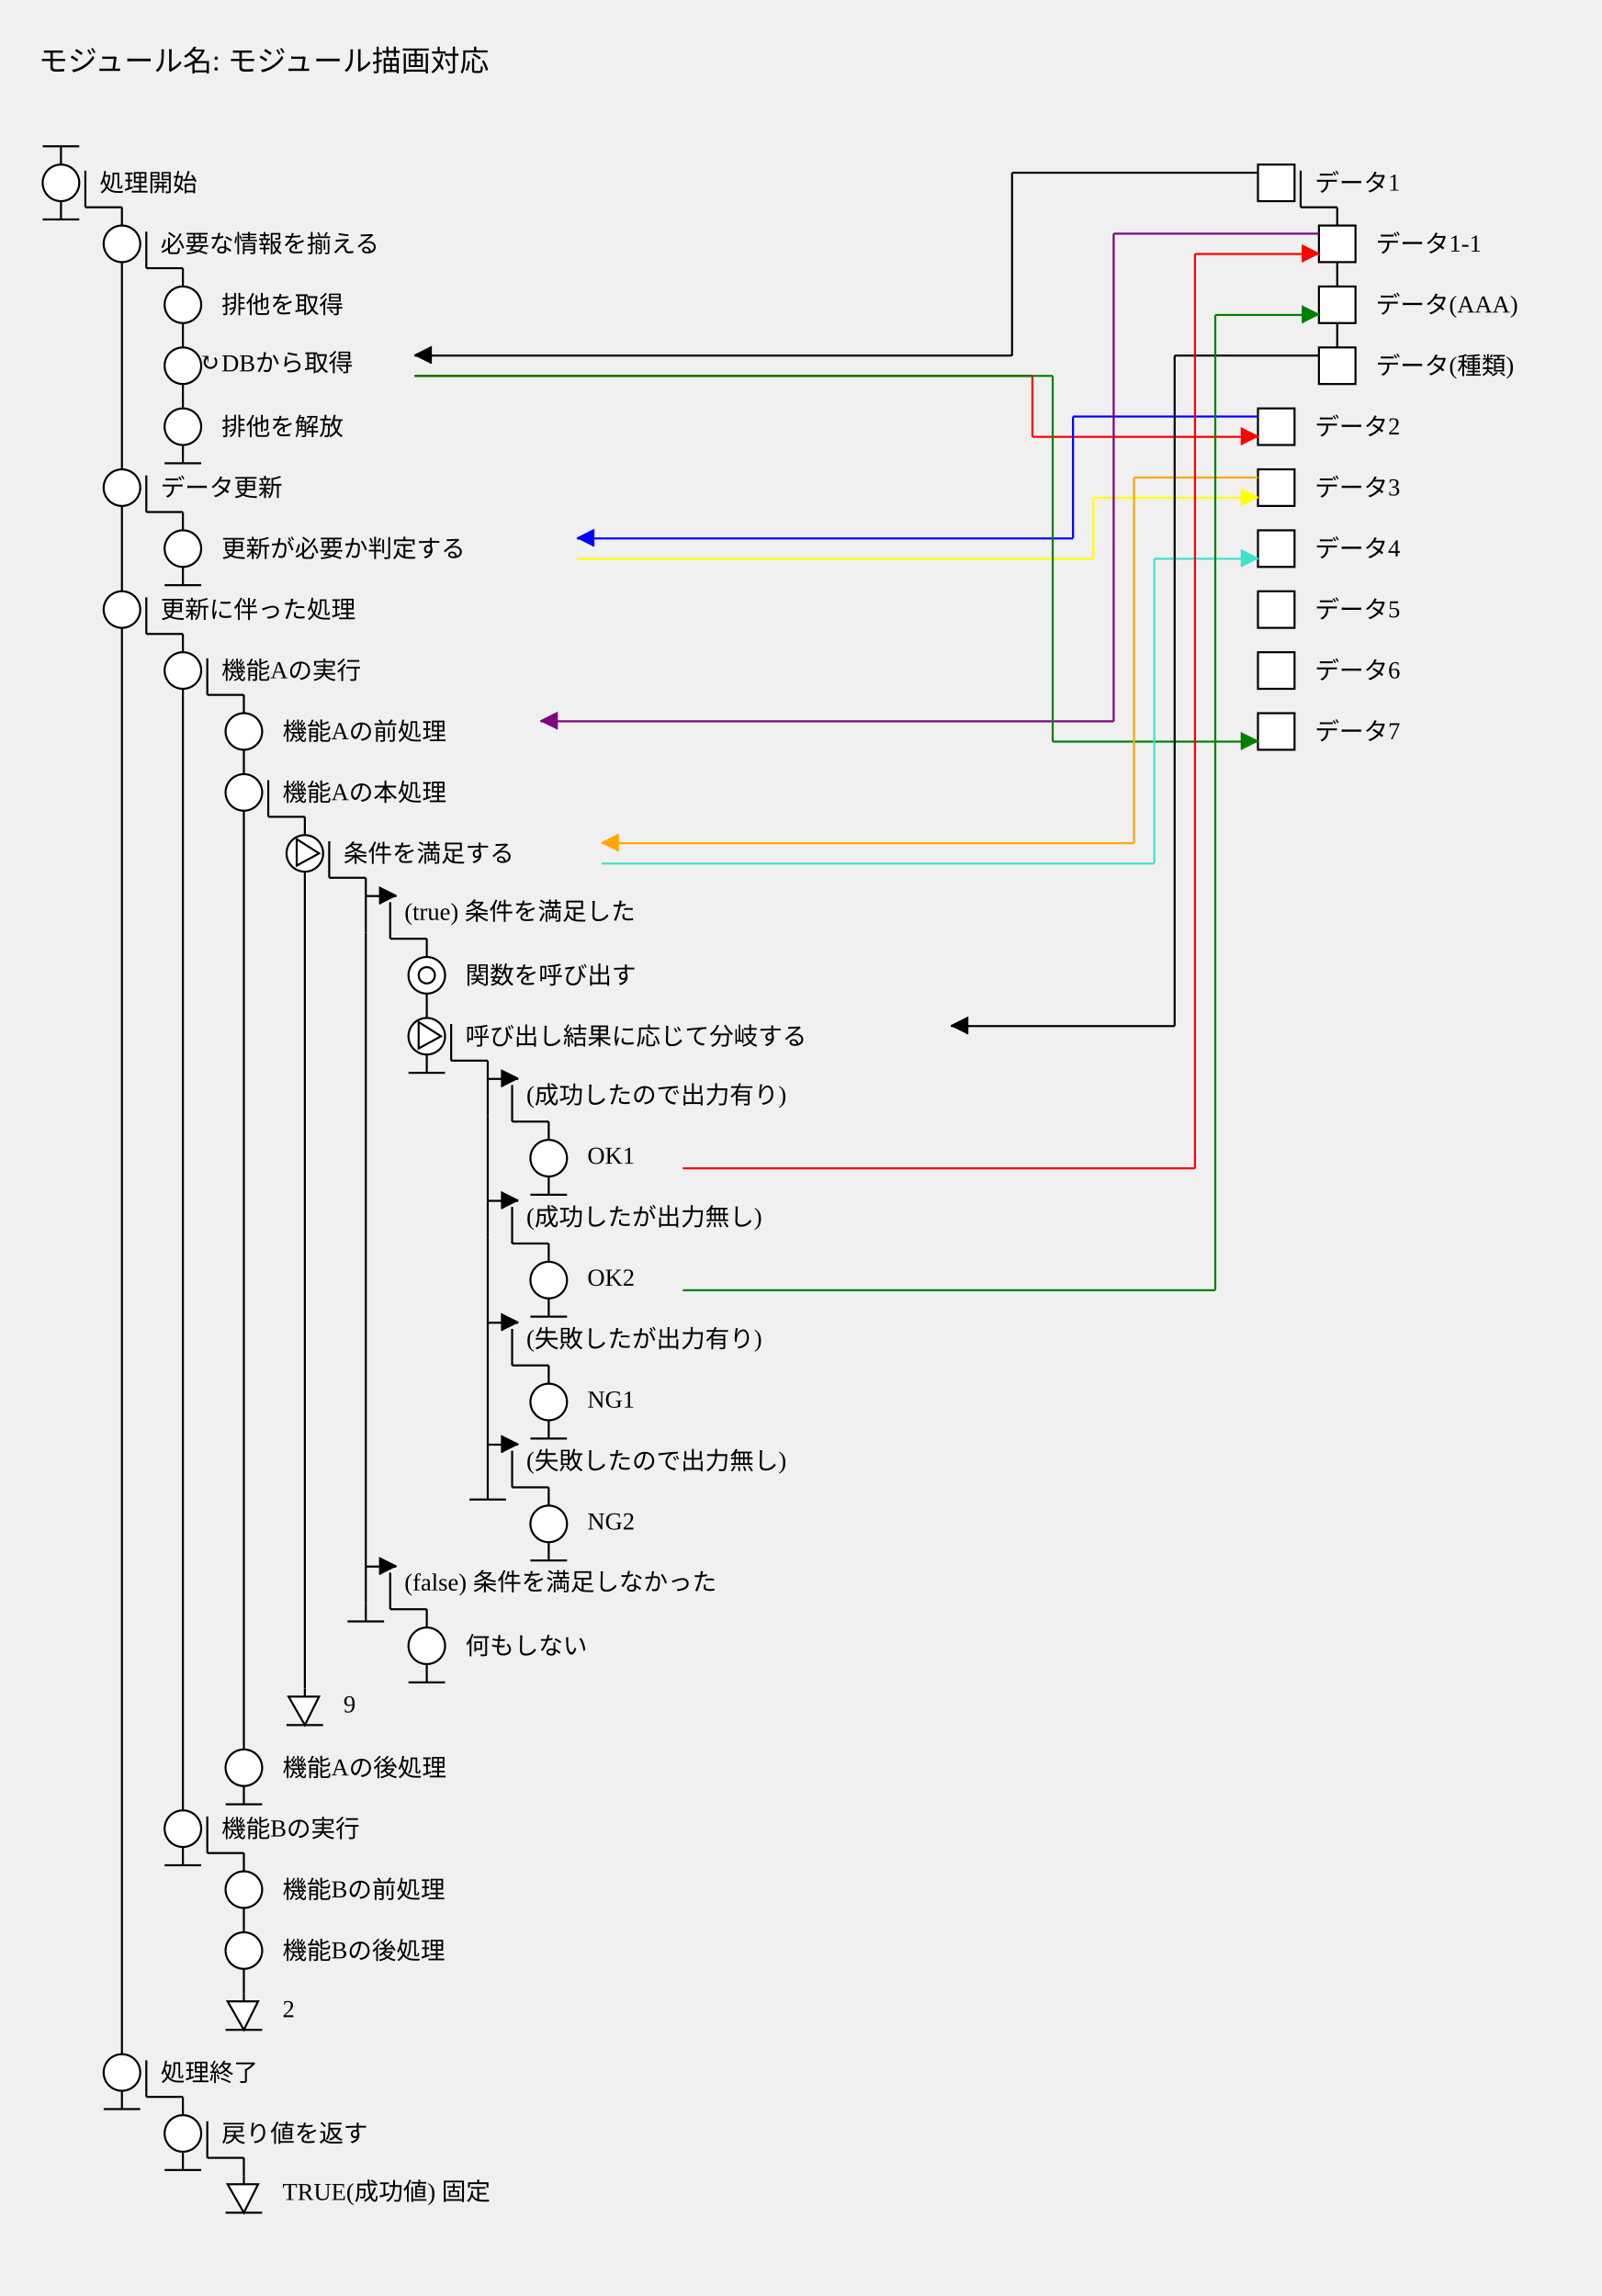
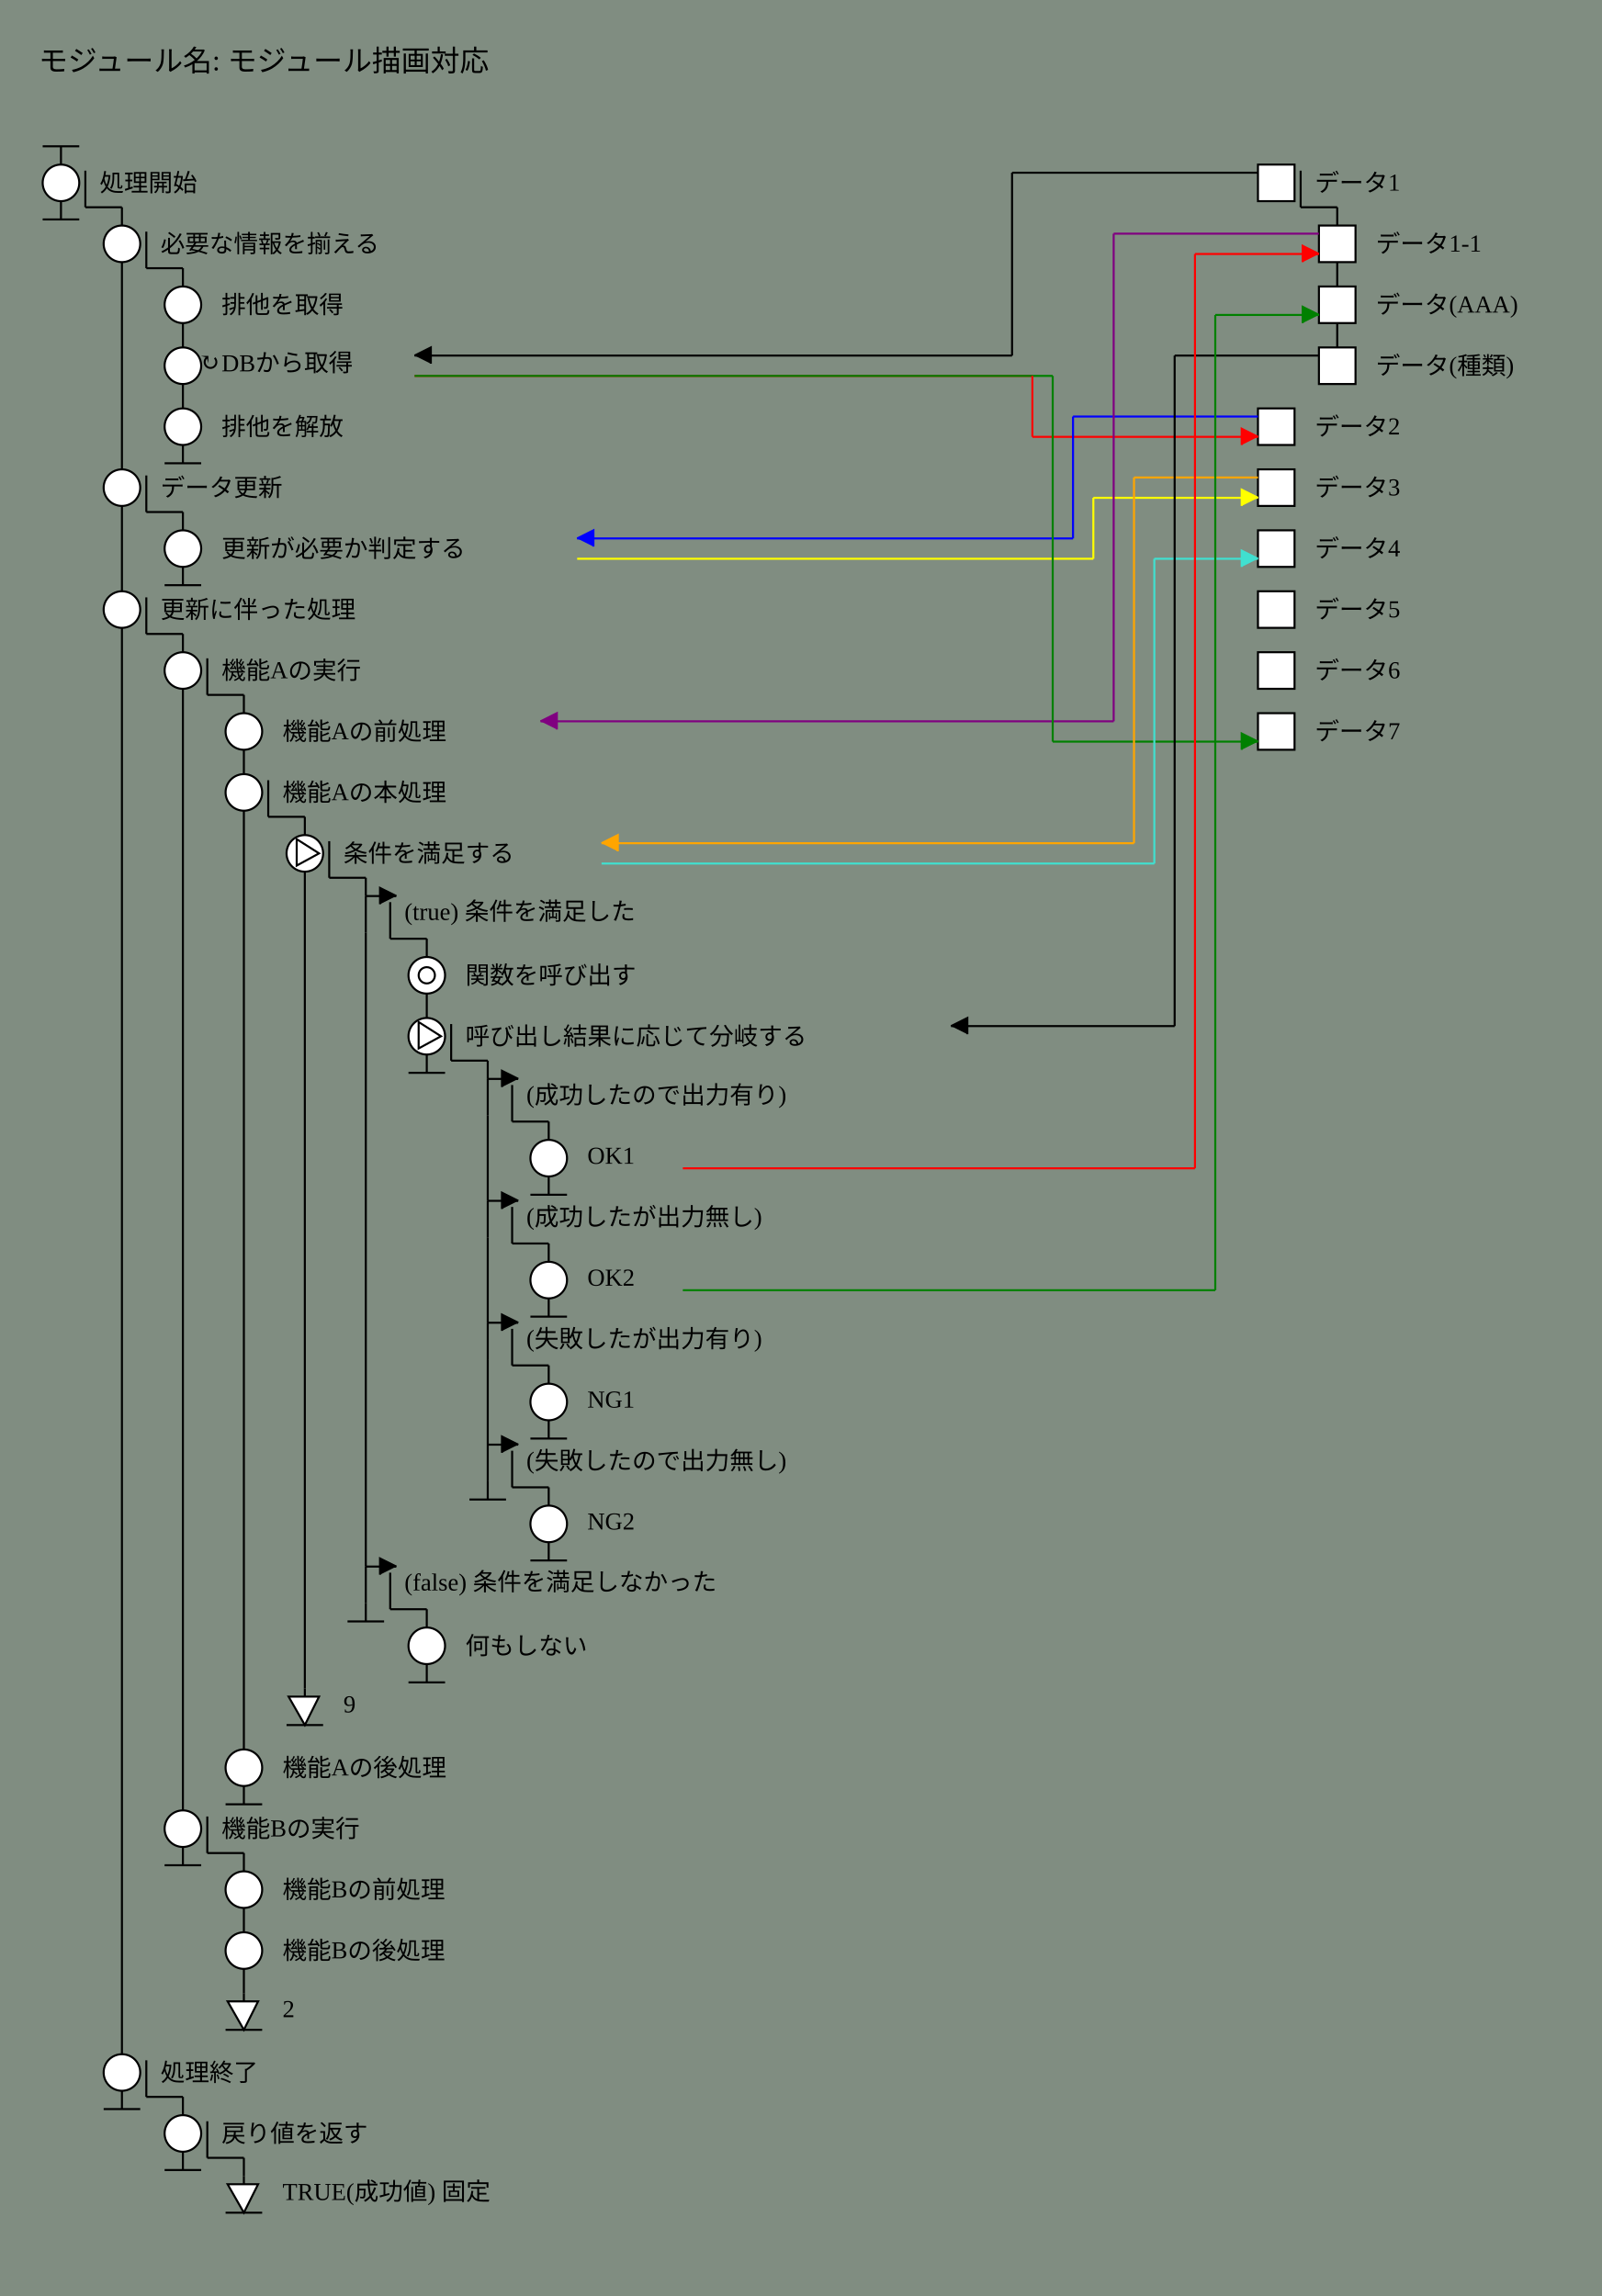
<svg xmlns="http://www.w3.org/2000/svg" width="788" height="1130" style="background-color: #808d81">
+   <rect x="0" y="0" width="788" height="1130" fill="#808d81" stroke="#808d81" />
  <text x="19" y="30" text-anchor="start" dominant-baseline="middle" font-size="120%" rotate="0">モジュール名: モジュール描画対応</text>
  <circle cx="30" cy="90" r="9" fill="white" stroke="black" />
  <text x="49" y="90" text-anchor="start" dominant-baseline="middle" font-size="100%" rotate="0">処理開始</text>
  <line x1="30" y1="72" x2="30" y2="81" stroke="black" />
  <line x1="21" y1="72" x2="39" y2="72" stroke="black" />
  <line x1="30" y1="99" x2="30" y2="108" stroke="black" />
  <line x1="21" y1="108" x2="39" y2="108" stroke="black" />
  <circle cx="60" cy="120" r="9" fill="white" stroke="black" />
  <text x="79" y="120" text-anchor="start" dominant-baseline="middle" font-size="100%" rotate="0">必要な情報を揃える</text>
  <line x1="60" y1="102" x2="60" y2="111" stroke="black" />
  <line x1="42" y1="102" x2="60" y2="102" stroke="black" />
  <line x1="42" y1="84" x2="42" y2="102" stroke="black" />
  <circle cx="90" cy="150" r="9" fill="white" stroke="black" />
  <text x="109" y="150" text-anchor="start" dominant-baseline="middle" font-size="100%" rotate="0">排他を取得</text>
  <line x1="90" y1="132" x2="90" y2="141" stroke="black" />
  <line x1="72" y1="132" x2="90" y2="132" stroke="black" />
  <line x1="72" y1="114" x2="72" y2="132" stroke="black" />
  <circle cx="90" cy="180" r="9" fill="white" stroke="black" />
  <text x="98" y="179" text-anchor="start" dominant-baseline="middle" font-size="100%" rotate="240">↻</text>
  <text x="109" y="180" text-anchor="start" dominant-baseline="middle" font-size="100%" rotate="0">DBから取得</text>
  <line x1="90" y1="159" x2="90" y2="171" stroke="black" />
  <circle cx="90" cy="210" r="9" fill="white" stroke="black" />
  <text x="109" y="210" text-anchor="start" dominant-baseline="middle" font-size="100%" rotate="0">排他を解放</text>
  <line x1="90" y1="189" x2="90" y2="201" stroke="black" />
  <line x1="90" y1="219" x2="90" y2="228" stroke="black" />
  <line x1="81" y1="228" x2="99" y2="228" stroke="black" />
  <circle cx="60" cy="240" r="9" fill="white" stroke="black" />
  <text x="79" y="240" text-anchor="start" dominant-baseline="middle" font-size="100%" rotate="0">データ更新</text>
  <line x1="60" y1="129" x2="60" y2="231" stroke="black" />
  <circle cx="90" cy="270" r="9" fill="white" stroke="black" />
  <text x="109" y="270" text-anchor="start" dominant-baseline="middle" font-size="100%" rotate="0">更新が必要か判定する</text>
  <line x1="90" y1="279" x2="90" y2="288" stroke="black" />
  <line x1="81" y1="288" x2="99" y2="288" stroke="black" />
  <line x1="90" y1="252" x2="90" y2="261" stroke="black" />
  <line x1="72" y1="252" x2="90" y2="252" stroke="black" />
  <line x1="72" y1="234" x2="72" y2="252" stroke="black" />
  <circle cx="60" cy="300" r="9" fill="white" stroke="black" />
  <text x="79" y="300" text-anchor="start" dominant-baseline="middle" font-size="100%" rotate="0">更新に伴った処理</text>
  <line x1="60" y1="249" x2="60" y2="291" stroke="black" />
  <circle cx="90" cy="330" r="9" fill="white" stroke="black" />
  <text x="109" y="330" text-anchor="start" dominant-baseline="middle" font-size="100%" rotate="0">機能Aの実行</text>
  <line x1="90" y1="312" x2="90" y2="321" stroke="black" />
  <line x1="72" y1="312" x2="90" y2="312" stroke="black" />
  <line x1="72" y1="294" x2="72" y2="312" stroke="black" />
  <circle cx="120" cy="360" r="9" fill="white" stroke="black" />
  <text x="139" y="360" text-anchor="start" dominant-baseline="middle" font-size="100%" rotate="0">機能Aの前処理</text>
  <line x1="120" y1="342" x2="120" y2="351" stroke="black" />
  <line x1="102" y1="342" x2="120" y2="342" stroke="black" />
  <line x1="102" y1="324" x2="102" y2="342" stroke="black" />
  <circle cx="120" cy="390" r="9" fill="white" stroke="black" />
  <text x="139" y="390" text-anchor="start" dominant-baseline="middle" font-size="100%" rotate="0">機能Aの本処理</text>
  <line x1="120" y1="369" x2="120" y2="381" stroke="black" />
  <circle cx="150" cy="420" r="9" fill="white" stroke="black" />
  <polygon points="157 420 146 426 146 413" fill="white" stroke="black" />
  <text x="169" y="420" text-anchor="start" dominant-baseline="middle" font-size="100%" rotate="0">条件を満足する</text>
  <line x1="150" y1="402" x2="150" y2="411" stroke="black" />
  <line x1="132" y1="402" x2="150" y2="402" stroke="black" />
  <line x1="132" y1="384" x2="132" y2="402" stroke="black" />
  <line x1="180" y1="441" x2="180" y2="459" stroke="black" />
  <line x1="180" y1="441" x2="195" y2="441" stroke="black" />
  <path d="M 195 441 L 187 437 L 187 445" stroke="black" fill="black" />
  <text x="199" y="450" text-anchor="start" dominant-baseline="middle" font-size="100%" rotate="0">(true) 条件を満足した</text>
  <line x1="180" y1="432" x2="180" y2="441" stroke="black" />
  <line x1="162" y1="432" x2="180" y2="432" stroke="black" />
  <line x1="162" y1="414" x2="162" y2="432" stroke="black" />
  <circle cx="210" cy="480" r="9" fill="white" stroke="black" />
  <circle cx="210" cy="480" r="4" fill="white" stroke="black" />
  <text x="229" y="480" text-anchor="start" dominant-baseline="middle" font-size="100%" rotate="0">関数を呼び出す</text>
  <line x1="210" y1="462" x2="210" y2="471" stroke="black" />
  <line x1="192" y1="462" x2="210" y2="462" stroke="black" />
  <line x1="192" y1="444" x2="192" y2="462" stroke="black" />
  <circle cx="210" cy="510" r="9" fill="white" stroke="black" />
  <polygon points="217 510 206 516 206 503" fill="white" stroke="black" />
  <text x="229" y="510" text-anchor="start" dominant-baseline="middle" font-size="100%" rotate="0">呼び出し結果に応じて分岐する</text>
  <line x1="210" y1="489" x2="210" y2="501" stroke="black" />
  <line x1="210" y1="519" x2="210" y2="528" stroke="black" />
  <line x1="201" y1="528" x2="219" y2="528" stroke="black" />
  <line x1="240" y1="531" x2="240" y2="549" stroke="black" />
  <line x1="240" y1="531" x2="255" y2="531" stroke="black" />
  <path d="M 255 531 L 247 527 L 247 535" stroke="black" fill="black" />
  <text x="259" y="540" text-anchor="start" dominant-baseline="middle" font-size="100%" rotate="0">(成功したので出力有り)</text>
  <line x1="240" y1="522" x2="240" y2="531" stroke="black" />
  <line x1="222" y1="522" x2="240" y2="522" stroke="black" />
  <line x1="222" y1="504" x2="222" y2="522" stroke="black" />
  <circle cx="270" cy="570" r="9" fill="white" stroke="black" />
  <text x="289" y="570" text-anchor="start" dominant-baseline="middle" font-size="100%" rotate="0">OK1</text>
  <line x1="270" y1="579" x2="270" y2="588" stroke="black" />
  <line x1="261" y1="588" x2="279" y2="588" stroke="black" />
  <line x1="270" y1="552" x2="270" y2="561" stroke="black" />
  <line x1="252" y1="552" x2="270" y2="552" stroke="black" />
  <line x1="252" y1="534" x2="252" y2="552" stroke="black" />
  <line x1="240" y1="591" x2="240" y2="609" stroke="black" />
  <line x1="240" y1="591" x2="255" y2="591" stroke="black" />
  <path d="M 255 591 L 247 587 L 247 595" stroke="black" fill="black" />
  <text x="259" y="600" text-anchor="start" dominant-baseline="middle" font-size="100%" rotate="0">(成功したが出力無し)</text>
  <line x1="240" y1="549" x2="240" y2="591" stroke="black" />
  <circle cx="270" cy="630" r="9" fill="white" stroke="black" />
  <text x="289" y="630" text-anchor="start" dominant-baseline="middle" font-size="100%" rotate="0">OK2</text>
  <line x1="270" y1="639" x2="270" y2="648" stroke="black" />
  <line x1="261" y1="648" x2="279" y2="648" stroke="black" />
  <line x1="270" y1="612" x2="270" y2="621" stroke="black" />
  <line x1="252" y1="612" x2="270" y2="612" stroke="black" />
  <line x1="252" y1="594" x2="252" y2="612" stroke="black" />
  <line x1="240" y1="651" x2="240" y2="669" stroke="black" />
  <line x1="240" y1="651" x2="255" y2="651" stroke="black" />
  <path d="M 255 651 L 247 647 L 247 655" stroke="black" fill="black" />
  <text x="259" y="660" text-anchor="start" dominant-baseline="middle" font-size="100%" rotate="0">(失敗したが出力有り)</text>
  <line x1="240" y1="609" x2="240" y2="651" stroke="black" />
  <circle cx="270" cy="690" r="9" fill="white" stroke="black" />
  <text x="289" y="690" text-anchor="start" dominant-baseline="middle" font-size="100%" rotate="0">NG1</text>
  <line x1="270" y1="699" x2="270" y2="708" stroke="black" />
  <line x1="261" y1="708" x2="279" y2="708" stroke="black" />
  <line x1="270" y1="672" x2="270" y2="681" stroke="black" />
  <line x1="252" y1="672" x2="270" y2="672" stroke="black" />
  <line x1="252" y1="654" x2="252" y2="672" stroke="black" />
  <line x1="240" y1="711" x2="240" y2="729" stroke="black" />
  <line x1="240" y1="711" x2="255" y2="711" stroke="black" />
  <path d="M 255 711 L 247 707 L 247 715" stroke="black" fill="black" />
  <text x="259" y="720" text-anchor="start" dominant-baseline="middle" font-size="100%" rotate="0">(失敗したので出力無し)</text>
  <line x1="240" y1="669" x2="240" y2="711" stroke="black" />
  <line x1="240" y1="729" x2="240" y2="738" stroke="black" />
  <line x1="231" y1="738" x2="249" y2="738" stroke="black" />
  <circle cx="270" cy="750" r="9" fill="white" stroke="black" />
  <text x="289" y="750" text-anchor="start" dominant-baseline="middle" font-size="100%" rotate="0">NG2</text>
  <line x1="270" y1="759" x2="270" y2="768" stroke="black" />
  <line x1="261" y1="768" x2="279" y2="768" stroke="black" />
  <line x1="270" y1="732" x2="270" y2="741" stroke="black" />
  <line x1="252" y1="732" x2="270" y2="732" stroke="black" />
  <line x1="252" y1="714" x2="252" y2="732" stroke="black" />
  <line x1="180" y1="771" x2="180" y2="789" stroke="black" />
  <line x1="180" y1="771" x2="195" y2="771" stroke="black" />
  <path d="M 195 771 L 187 767 L 187 775" stroke="black" fill="black" />
  <text x="199" y="780" text-anchor="start" dominant-baseline="middle" font-size="100%" rotate="0">(false) 条件を満足しなかった</text>
  <line x1="180" y1="459" x2="180" y2="771" stroke="black" />
  <line x1="180" y1="789" x2="180" y2="798" stroke="black" />
  <line x1="171" y1="798" x2="189" y2="798" stroke="black" />
  <circle cx="210" cy="810" r="9" fill="white" stroke="black" />
  <text x="229" y="810" text-anchor="start" dominant-baseline="middle" font-size="100%" rotate="0">何もしない</text>
  <line x1="210" y1="819" x2="210" y2="828" stroke="black" />
  <line x1="201" y1="828" x2="219" y2="828" stroke="black" />
  <line x1="210" y1="792" x2="210" y2="801" stroke="black" />
  <line x1="192" y1="792" x2="210" y2="792" stroke="black" />
  <line x1="192" y1="774" x2="192" y2="792" stroke="black" />
  <line x1="150" y1="831" x2="150" y2="840" stroke="black" />
  <polygon points="150 849 142 835 157 835" fill="white" stroke="black" />
  <line x1="141" y1="849" x2="159" y2="849" stroke="black" />
  <text x="169" y="840" text-anchor="start" dominant-baseline="middle" font-size="100%" rotate="0">9</text>
  <line x1="150" y1="429" x2="150" y2="831" stroke="black" />
  <circle cx="120" cy="870" r="9" fill="white" stroke="black" />
  <text x="139" y="870" text-anchor="start" dominant-baseline="middle" font-size="100%" rotate="0">機能Aの後処理</text>
  <line x1="120" y1="399" x2="120" y2="861" stroke="black" />
  <line x1="120" y1="879" x2="120" y2="888" stroke="black" />
  <line x1="111" y1="888" x2="129" y2="888" stroke="black" />
  <circle cx="90" cy="900" r="9" fill="white" stroke="black" />
  <text x="109" y="900" text-anchor="start" dominant-baseline="middle" font-size="100%" rotate="0">機能Bの実行</text>
  <line x1="90" y1="339" x2="90" y2="891" stroke="black" />
  <line x1="90" y1="909" x2="90" y2="918" stroke="black" />
  <line x1="81" y1="918" x2="99" y2="918" stroke="black" />
  <circle cx="120" cy="930" r="9" fill="white" stroke="black" />
  <text x="139" y="930" text-anchor="start" dominant-baseline="middle" font-size="100%" rotate="0">機能Bの前処理</text>
  <line x1="120" y1="912" x2="120" y2="921" stroke="black" />
  <line x1="102" y1="912" x2="120" y2="912" stroke="black" />
  <line x1="102" y1="894" x2="102" y2="912" stroke="black" />
  <circle cx="120" cy="960" r="9" fill="white" stroke="black" />
  <text x="139" y="960" text-anchor="start" dominant-baseline="middle" font-size="100%" rotate="0">機能Bの後処理</text>
  <line x1="120" y1="939" x2="120" y2="951" stroke="black" />
  <line x1="120" y1="981" x2="120" y2="990" stroke="black" />
  <polygon points="120 999 112 985 127 985" fill="white" stroke="black" />
  <line x1="111" y1="999" x2="129" y2="999" stroke="black" />
  <text x="139" y="990" text-anchor="start" dominant-baseline="middle" font-size="100%" rotate="0">2</text>
  <line x1="120" y1="969" x2="120" y2="981" stroke="black" />
  <circle cx="60" cy="1020" r="9" fill="white" stroke="black" />
  <text x="79" y="1020" text-anchor="start" dominant-baseline="middle" font-size="100%" rotate="0">処理終了</text>
  <line x1="60" y1="309" x2="60" y2="1011" stroke="black" />
  <line x1="60" y1="1029" x2="60" y2="1038" stroke="black" />
  <line x1="51" y1="1038" x2="69" y2="1038" stroke="black" />
  <circle cx="90" cy="1050" r="9" fill="white" stroke="black" />
  <text x="109" y="1050" text-anchor="start" dominant-baseline="middle" font-size="100%" rotate="0">戻り値を返す</text>
  <line x1="90" y1="1059" x2="90" y2="1068" stroke="black" />
  <line x1="81" y1="1068" x2="99" y2="1068" stroke="black" />
  <line x1="90" y1="1032" x2="90" y2="1041" stroke="black" />
  <line x1="72" y1="1032" x2="90" y2="1032" stroke="black" />
  <line x1="72" y1="1014" x2="72" y2="1032" stroke="black" />
  <line x1="120" y1="1071" x2="120" y2="1080" stroke="black" />
  <polygon points="120 1089 112 1075 127 1075" fill="white" stroke="black" />
  <line x1="111" y1="1089" x2="129" y2="1089" stroke="black" />
  <text x="139" y="1080" text-anchor="start" dominant-baseline="middle" font-size="100%" rotate="0">TRUE(成功値) 固定</text>
  <line x1="120" y1="1062" x2="120" y2="1071" stroke="black" />
  <line x1="102" y1="1062" x2="120" y2="1062" stroke="black" />
  <line x1="102" y1="1044" x2="102" y2="1062" stroke="black" />
  <line x1="204" y1="175" x2="498" y2="175" stroke="black" />
  <path d="M 204 175 L 212 171 L 212 179" stroke="black" fill="black" />
  <line x1="204" y1="185" x2="508" y2="185" stroke="red" />
  <line x1="204" y1="185" x2="518" y2="185" stroke="green" />
  <line x1="284" y1="265" x2="528" y2="265" stroke="blue" />
  <path d="M 284 265 L 292 261 L 292 269" stroke="blue" fill="blue" />
  <line x1="284" y1="275" x2="538" y2="275" stroke="yellow" />
  <line x1="266" y1="355" x2="548" y2="355" stroke="purple" />
  <path d="M 266 355 L 274 351 L 274 359" stroke="purple" fill="purple" />
  <line x1="296" y1="415" x2="558" y2="415" stroke="orange" />
  <path d="M 296 415 L 304 411 L 304 419" stroke="orange" fill="orange" />
  <line x1="296" y1="425" x2="568" y2="425" stroke="turquoise" />
  <line x1="468" y1="505" x2="578" y2="505" stroke="black" />
  <path d="M 468 505 L 476 501 L 476 509" stroke="black" fill="black" />
  <line x1="336" y1="575" x2="588" y2="575" stroke="red" />
  <line x1="336" y1="635" x2="598" y2="635" stroke="green" />
  <rect x="619" y="81" width="18" height="18" fill="white" stroke="black" />
  <text x="647" y="90" text-anchor="start" dominant-baseline="middle" font-size="100%" rotate="0">データ1</text>
  <rect x="649" y="111" width="18" height="18" fill="white" stroke="black" />
  <text x="677" y="120" text-anchor="start" dominant-baseline="middle" font-size="100%" rotate="0">データ1-1</text>
  <line x1="658" y1="102" x2="658" y2="111" stroke="black" />
  <line x1="640" y1="102" x2="658" y2="102" stroke="black" />
  <line x1="640" y1="84" x2="640" y2="102" stroke="black" />
  <rect x="649" y="141" width="18" height="18" fill="white" stroke="black" />
  <text x="677" y="150" text-anchor="start" dominant-baseline="middle" font-size="100%" rotate="0">データ(AAA)</text>
  <line x1="658" y1="129" x2="658" y2="141" stroke="black" />
  <rect x="649" y="171" width="18" height="18" fill="white" stroke="black" />
  <text x="677" y="180" text-anchor="start" dominant-baseline="middle" font-size="100%" rotate="0">データ(種類)</text>
  <line x1="658" y1="159" x2="658" y2="171" stroke="black" />
  <rect x="619" y="201" width="18" height="18" fill="white" stroke="black" />
  <text x="647" y="210" text-anchor="start" dominant-baseline="middle" font-size="100%" rotate="0">データ2</text>
  <rect x="619" y="231" width="18" height="18" fill="white" stroke="black" />
  <text x="647" y="240" text-anchor="start" dominant-baseline="middle" font-size="100%" rotate="0">データ3</text>
  <rect x="619" y="261" width="18" height="18" fill="white" stroke="black" />
  <text x="647" y="270" text-anchor="start" dominant-baseline="middle" font-size="100%" rotate="0">データ4</text>
  <rect x="619" y="291" width="18" height="18" fill="white" stroke="black" />
  <text x="647" y="300" text-anchor="start" dominant-baseline="middle" font-size="100%" rotate="0">データ5</text>
  <rect x="619" y="321" width="18" height="18" fill="white" stroke="black" />
  <text x="647" y="330" text-anchor="start" dominant-baseline="middle" font-size="100%" rotate="0">データ6</text>
  <rect x="619" y="351" width="18" height="18" fill="white" stroke="black" />
  <text x="647" y="360" text-anchor="start" dominant-baseline="middle" font-size="100%" rotate="0">データ7</text>
  <line x1="498" y1="85" x2="619" y2="85" stroke="black" />
  <line x1="548" y1="115" x2="649" y2="115" stroke="purple" />
  <line x1="588" y1="125" x2="649" y2="125" stroke="red" />
  <path d="M 649 125 L 641 121 L 641 129" stroke="red" fill="red" />
  <line x1="598" y1="155" x2="649" y2="155" stroke="green" />
  <path d="M 649 155 L 641 151 L 641 159" stroke="green" fill="green" />
  <line x1="578" y1="175" x2="649" y2="175" stroke="black" />
  <line x1="508" y1="215" x2="619" y2="215" stroke="red" />
  <path d="M 619 215 L 611 211 L 611 219" stroke="red" fill="red" />
  <line x1="528" y1="205" x2="619" y2="205" stroke="blue" />
  <line x1="538" y1="245" x2="619" y2="245" stroke="yellow" />
  <path d="M 619 245 L 611 241 L 611 249" stroke="yellow" fill="yellow" />
  <line x1="558" y1="235" x2="619" y2="235" stroke="orange" />
  <line x1="568" y1="275" x2="619" y2="275" stroke="turquoise" />
  <path d="M 619 275 L 611 271 L 611 279" stroke="turquoise" fill="turquoise" />
  <line x1="518" y1="365" x2="619" y2="365" stroke="green" />
  <path d="M 619 365 L 611 361 L 611 369" stroke="green" fill="green" />
  <line x1="498" y1="85" x2="498" y2="175" stroke="black" />
  <line x1="508" y1="185" x2="508" y2="215" stroke="red" />
  <line x1="518" y1="185" x2="518" y2="365" stroke="green" />
  <line x1="528" y1="205" x2="528" y2="265" stroke="blue" />
  <line x1="538" y1="245" x2="538" y2="275" stroke="yellow" />
  <line x1="548" y1="115" x2="548" y2="355" stroke="purple" />
  <line x1="558" y1="235" x2="558" y2="415" stroke="orange" />
  <line x1="568" y1="275" x2="568" y2="425" stroke="turquoise" />
  <line x1="578" y1="175" x2="578" y2="505" stroke="black" />
  <line x1="588" y1="125" x2="588" y2="575" stroke="red" />
  <line x1="598" y1="155" x2="598" y2="635" stroke="green" />
</svg>
